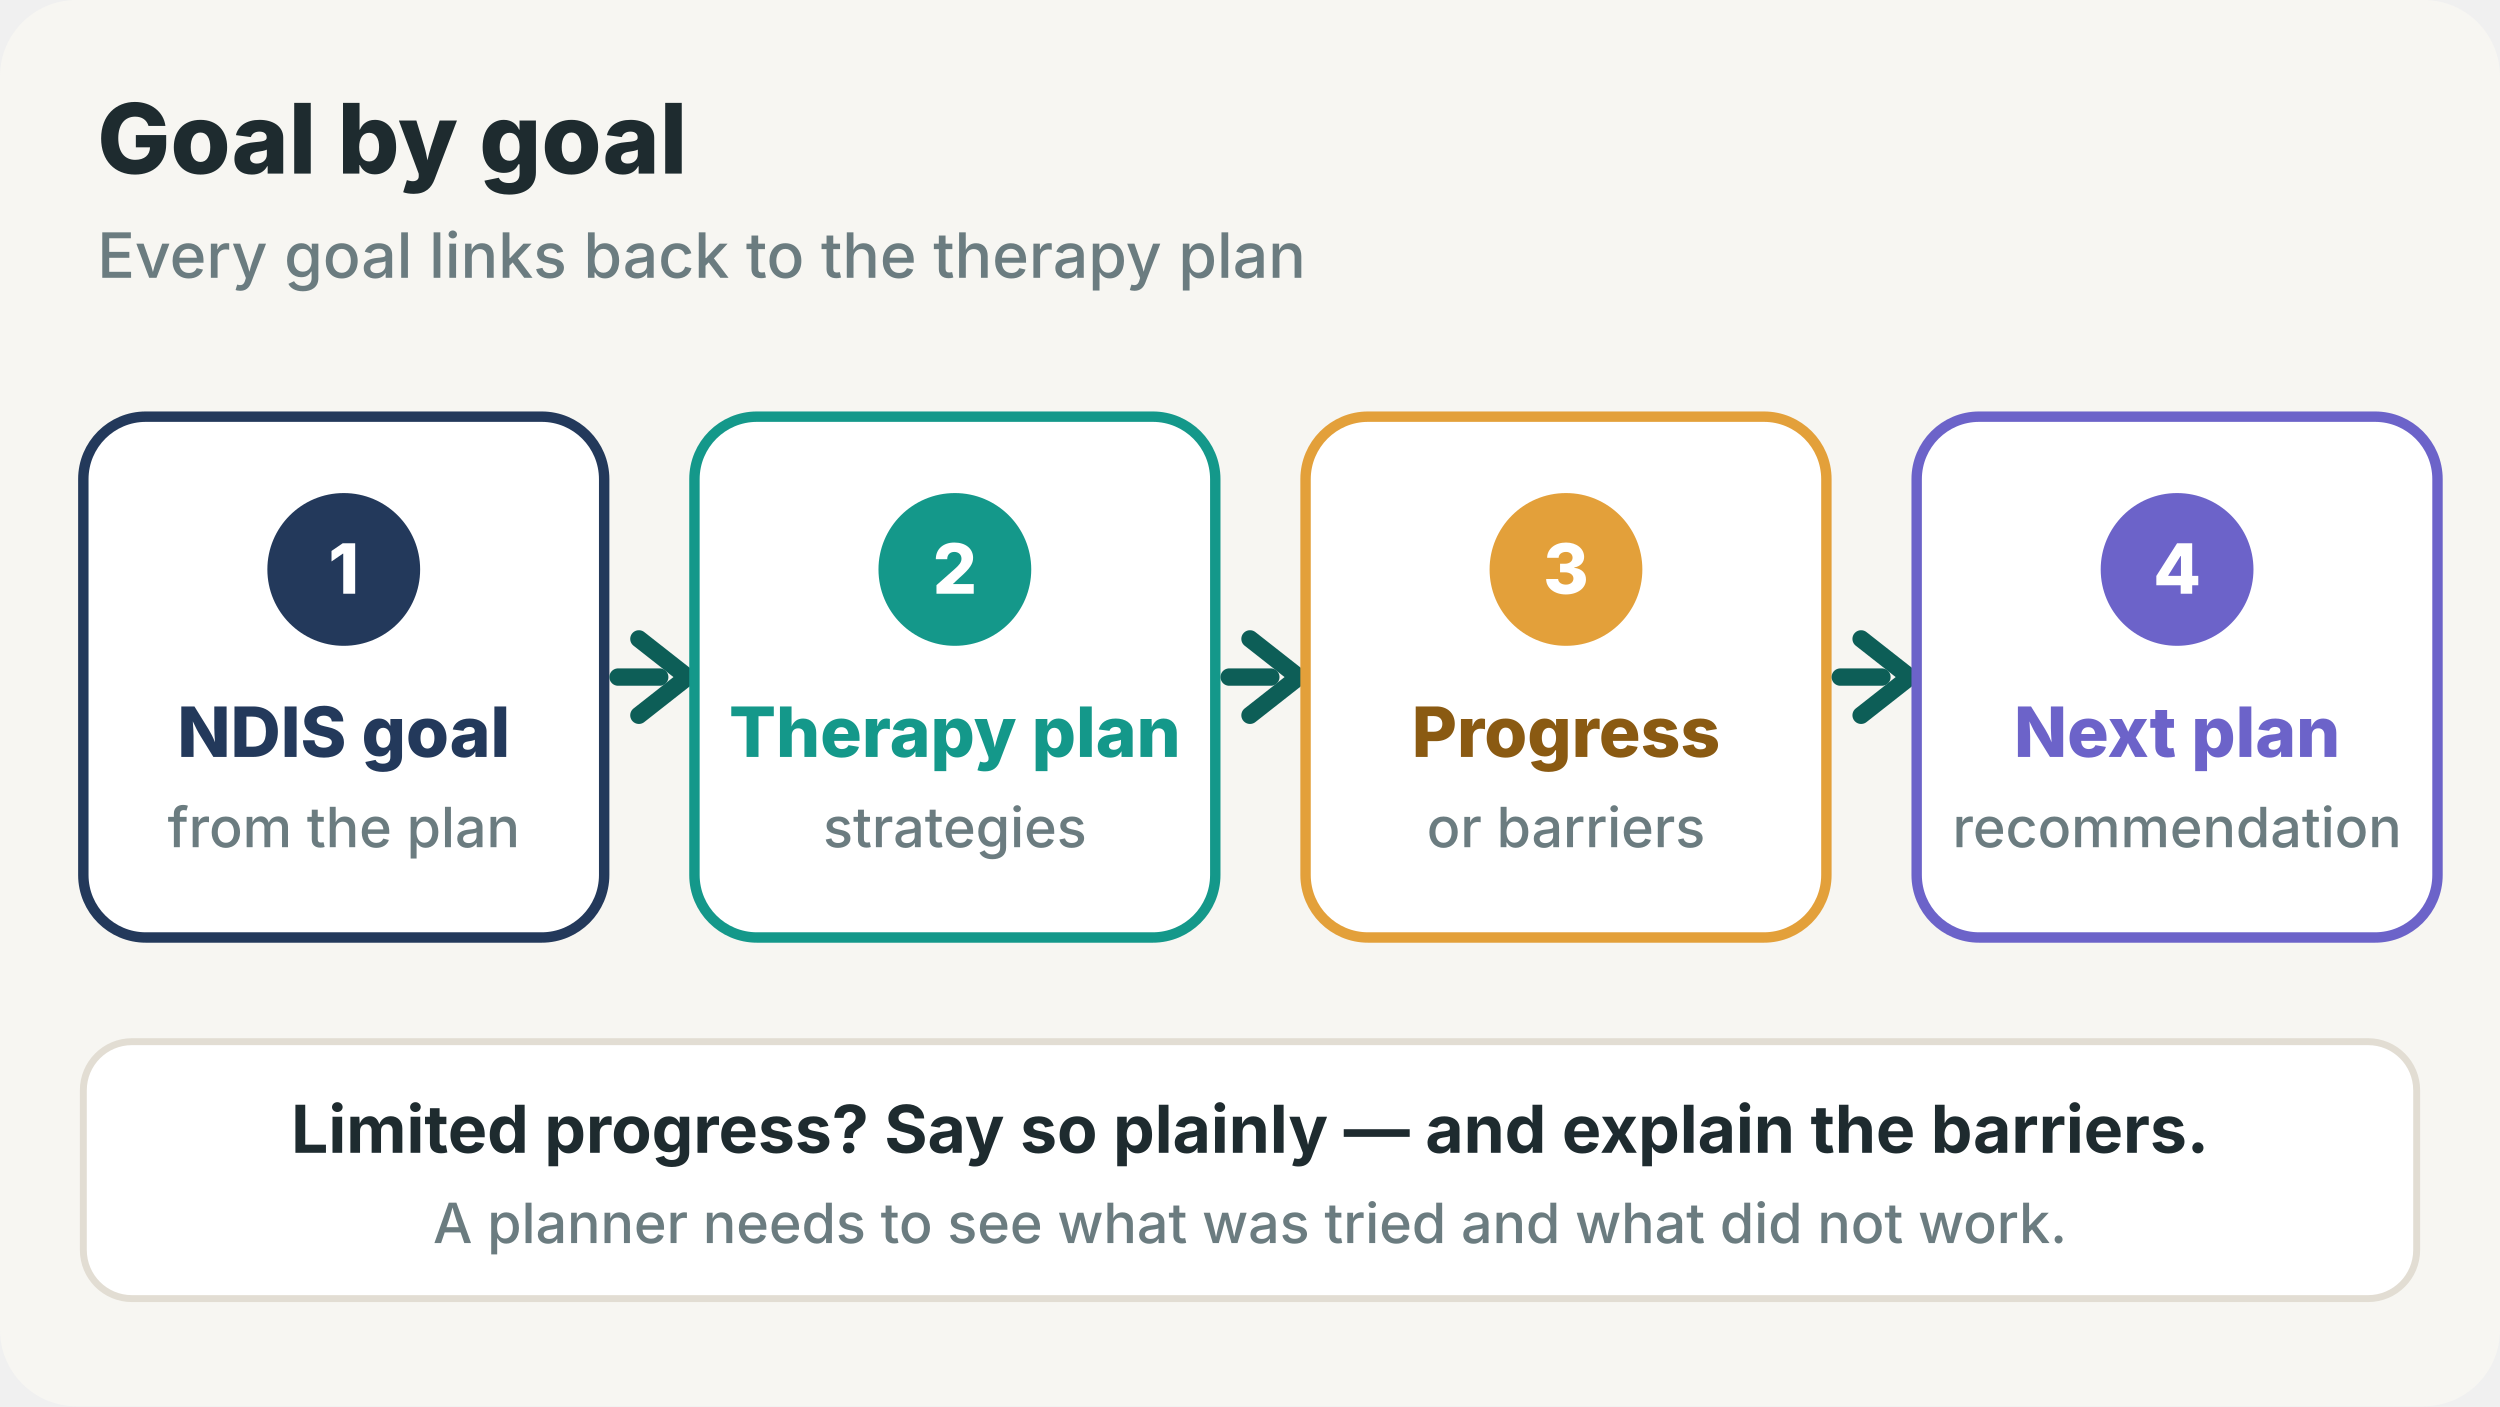
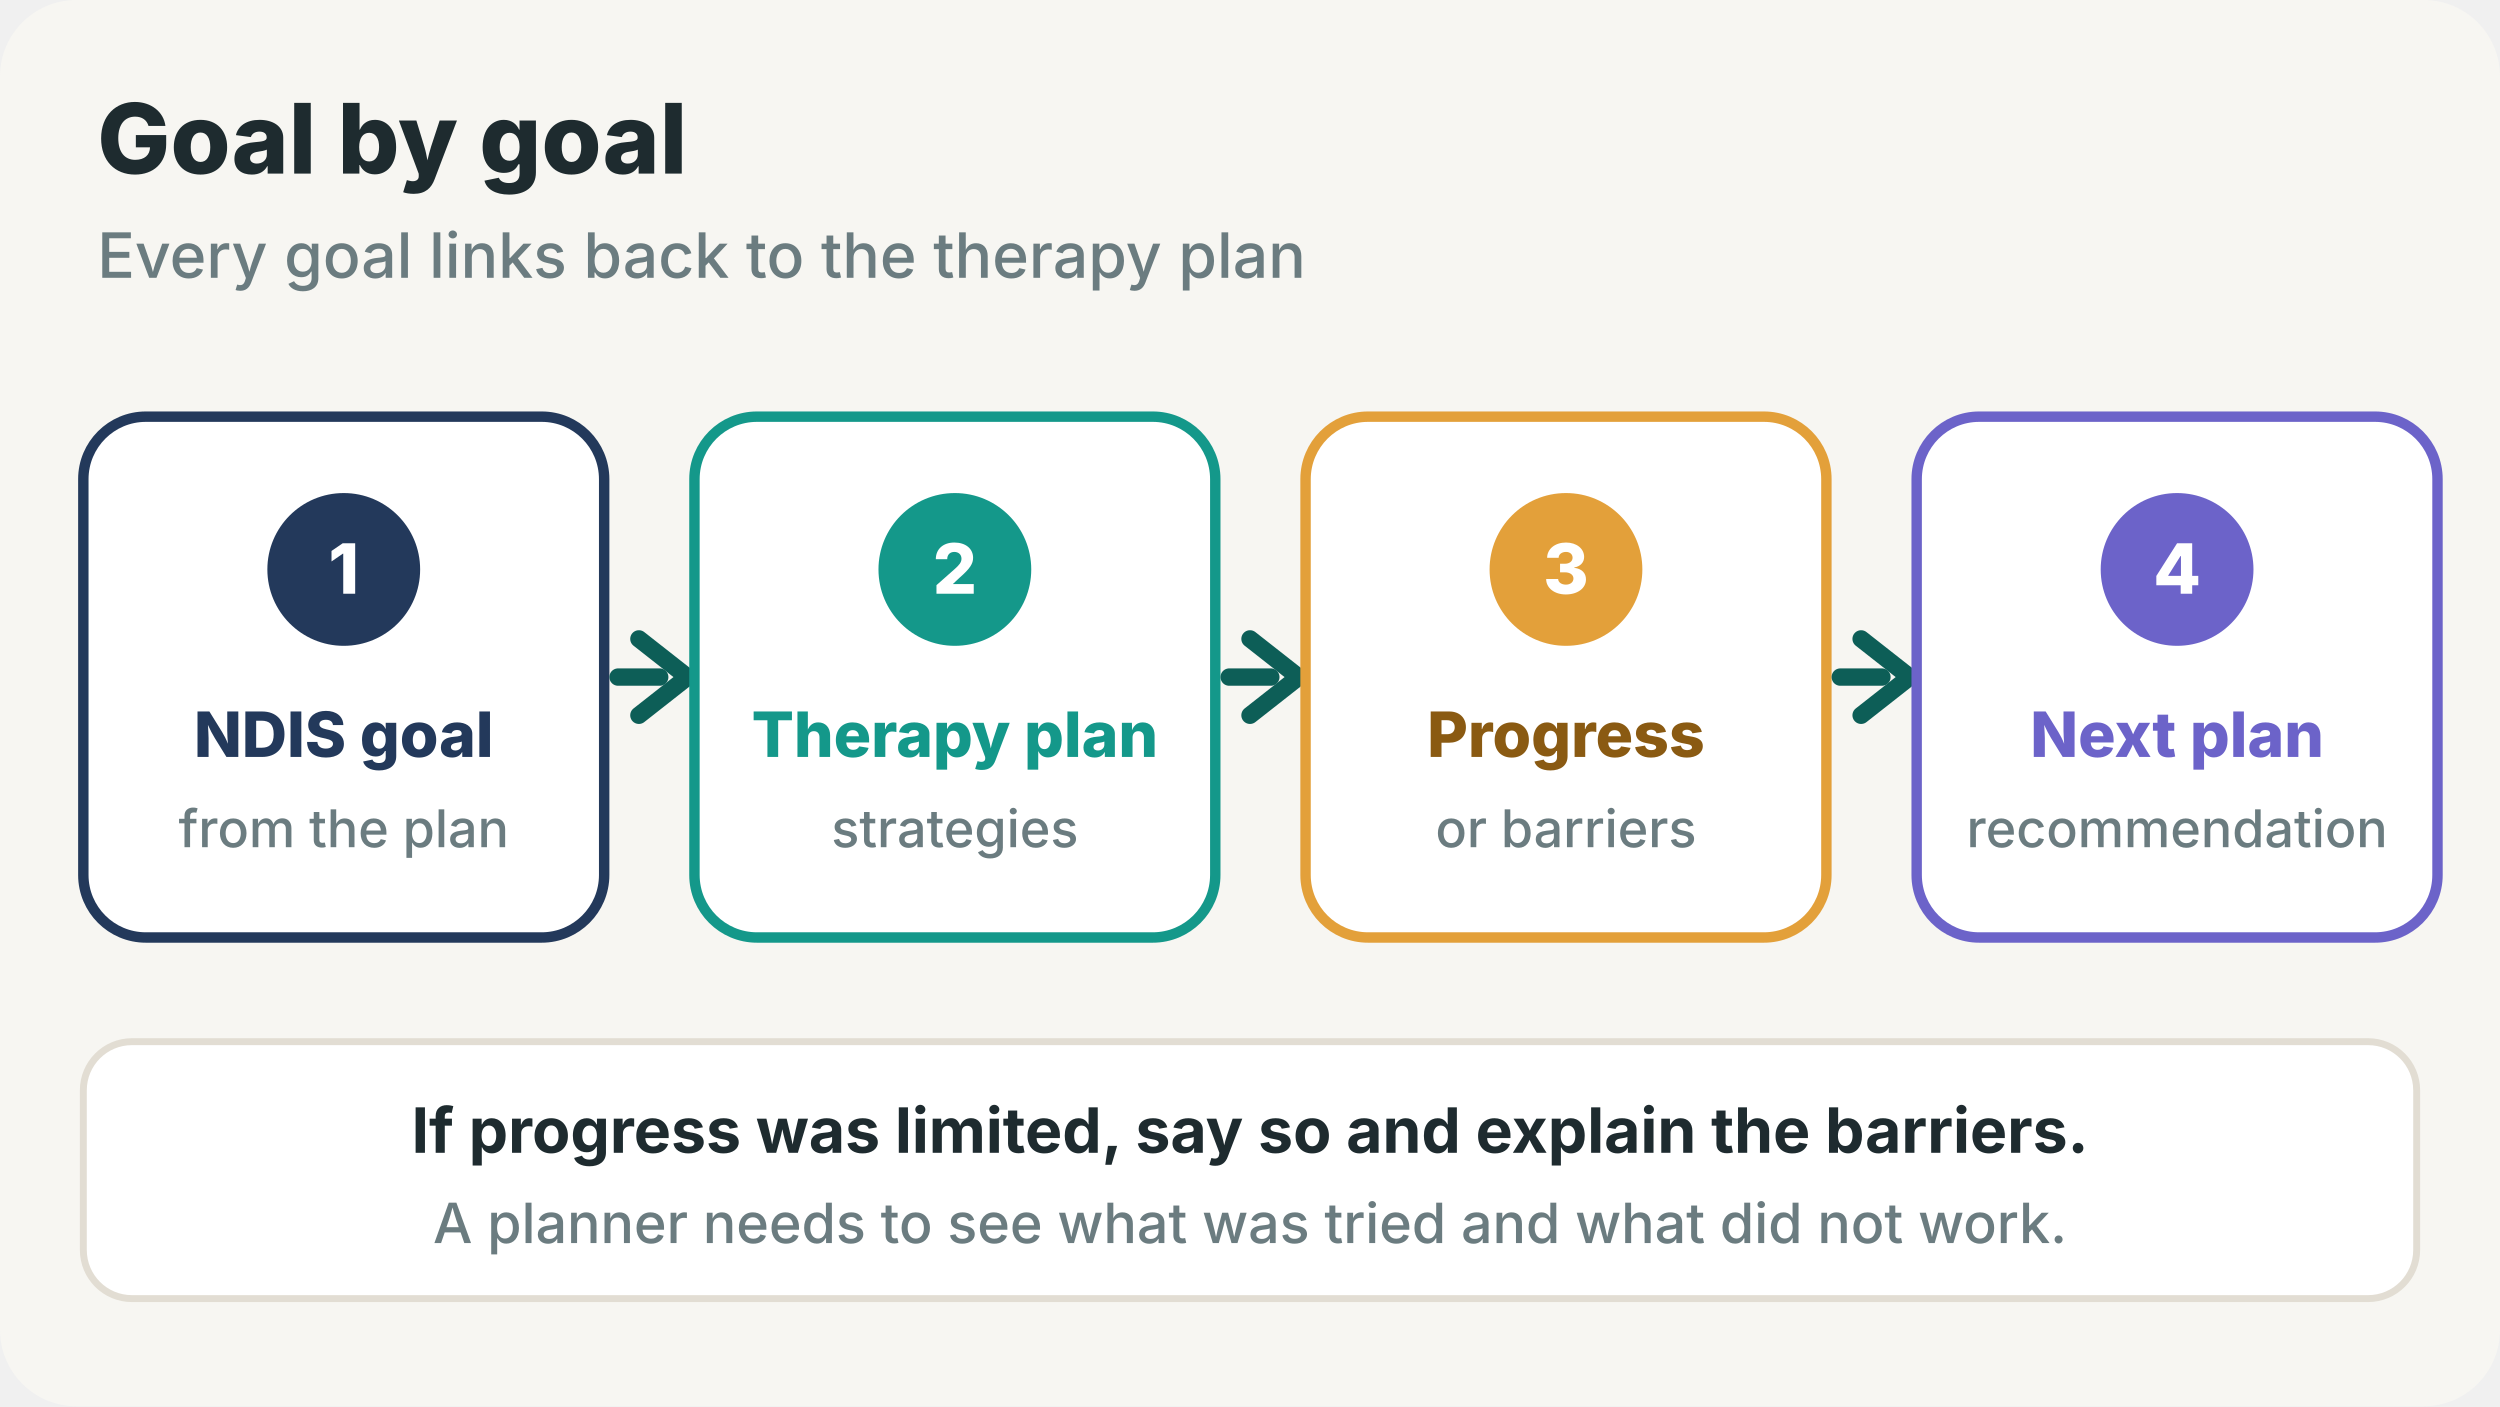
<svg xmlns="http://www.w3.org/2000/svg" viewBox="0 0 720 405" role="img" aria-labelledby="t" font-family="Inter, -apple-system, Segoe UI, Helvetica, Arial, sans-serif">
  <rect width="720" height="405" rx="22" fill="#F7F6F2" />
  <text x="28" y="50" font-size="28" font-weight="800" fill="#1E2B2F" text-anchor="start">Goal by goal</text>
  <text x="28" y="80" font-size="18" font-weight="500" fill="#6B7C80" text-anchor="start">Every goal links back to the therapy plan</text>
  <rect x="24" y="120" width="150" height="150" rx="18" fill="#fff" stroke="#23395B" stroke-width="3" />
  <circle cx="99" cy="164" r="22" fill="#23395B" />
  <text x="99" y="171" font-size="20" font-weight="800" fill="#fff" text-anchor="middle">1</text>
-   <text x="99" y="218" font-size="20" font-weight="800" fill="#23395B" text-anchor="middle">NDIS goal</text>
-   <text x="99" y="244" font-size="16" font-weight="500" fill="#6B7C80" text-anchor="middle">from the plan</text>
+   <text x="99" y="218" font-size="18" font-weight="800" fill="#23395B" text-anchor="middle">NDIS goal</text>
+   <text x="99" y="244" font-size="15" font-weight="500" fill="#6B7C80" text-anchor="middle">from the plan</text>
  <path d="M178 195 H190" stroke="#0D5E57" stroke-width="5" stroke-linecap="round" />
  <path d="M184 184 L198 195 L184 206" fill="none" stroke="#0D5E57" stroke-width="5" stroke-linecap="round" stroke-linejoin="round" />
  <rect x="200" y="120" width="150" height="150" rx="18" fill="#fff" stroke="#14988A" stroke-width="3" />
  <circle cx="275" cy="164" r="22" fill="#14988A" />
  <text x="275" y="171" font-size="20" font-weight="800" fill="#fff" text-anchor="middle">2</text>
-   <text x="275" y="218" font-size="20" font-weight="800" fill="#14988A" text-anchor="middle">Therapy plan</text>
-   <text x="275" y="244" font-size="16" font-weight="500" fill="#6B7C80" text-anchor="middle">strategies</text>
+   <text x="275" y="218" font-size="18" font-weight="800" fill="#14988A" text-anchor="middle">Therapy plan</text>
+   <text x="275" y="244" font-size="15" font-weight="500" fill="#6B7C80" text-anchor="middle">strategies</text>
  <path d="M354 195 H366" stroke="#0D5E57" stroke-width="5" stroke-linecap="round" />
  <path d="M360 184 L374 195 L360 206" fill="none" stroke="#0D5E57" stroke-width="5" stroke-linecap="round" stroke-linejoin="round" />
  <rect x="376" y="120" width="150" height="150" rx="18" fill="#fff" stroke="#E3A03A" stroke-width="3" />
  <circle cx="451" cy="164" r="22" fill="#E3A03A" />
  <text x="451" y="171" font-size="20" font-weight="800" fill="#fff" text-anchor="middle">3</text>
-   <text x="451" y="218" font-size="20" font-weight="800" fill="#8A5A12" text-anchor="middle">Progress</text>
-   <text x="451" y="244" font-size="16" font-weight="500" fill="#6B7C80" text-anchor="middle">or barriers</text>
+   <text x="451" y="218" font-size="18" font-weight="800" fill="#8A5A12" text-anchor="middle">Progress</text>
+   <text x="451" y="244" font-size="15" font-weight="500" fill="#6B7C80" text-anchor="middle">or barriers</text>
  <path d="M530 195 H542" stroke="#0D5E57" stroke-width="5" stroke-linecap="round" />
  <path d="M536 184 L550 195 L536 206" fill="none" stroke="#0D5E57" stroke-width="5" stroke-linecap="round" stroke-linejoin="round" />
  <rect x="552" y="120" width="150" height="150" rx="18" fill="#fff" stroke="#6C63C9" stroke-width="3" />
  <circle cx="627" cy="164" r="22" fill="#6C63C9" />
  <text x="627" y="171" font-size="20" font-weight="800" fill="#fff" text-anchor="middle">4</text>
-   <text x="627" y="218" font-size="20" font-weight="800" fill="#6C63C9" text-anchor="middle">Next plan</text>
-   <text x="627" y="244" font-size="16" font-weight="500" fill="#6B7C80" text-anchor="middle">recommendation</text>
+   <text x="627" y="218" font-size="18" font-weight="800" fill="#6C63C9" text-anchor="middle">Next plan</text>
+   <text x="627" y="244" font-size="15" font-weight="500" fill="#6B7C80" text-anchor="middle">recommendation</text>
  <rect x="24" y="300" width="672" height="74" rx="14" fill="#fff" stroke="#E2DDD3" stroke-width="2" />
-   <text x="360" y="332" font-size="19" font-weight="700" fill="#1E2B2F" text-anchor="middle">Limited progress? Say so plainly — and explain the barriers.</text>
+   <text x="360" y="332" font-size="18" font-weight="700" fill="#1E2B2F" text-anchor="middle">If progress was limited, say so and explain the barriers.</text>
  <text x="360" y="358" font-size="16" font-weight="500" fill="#6B7C80" text-anchor="middle">A planner needs to see what was tried and what did not work.</text>
</svg>
